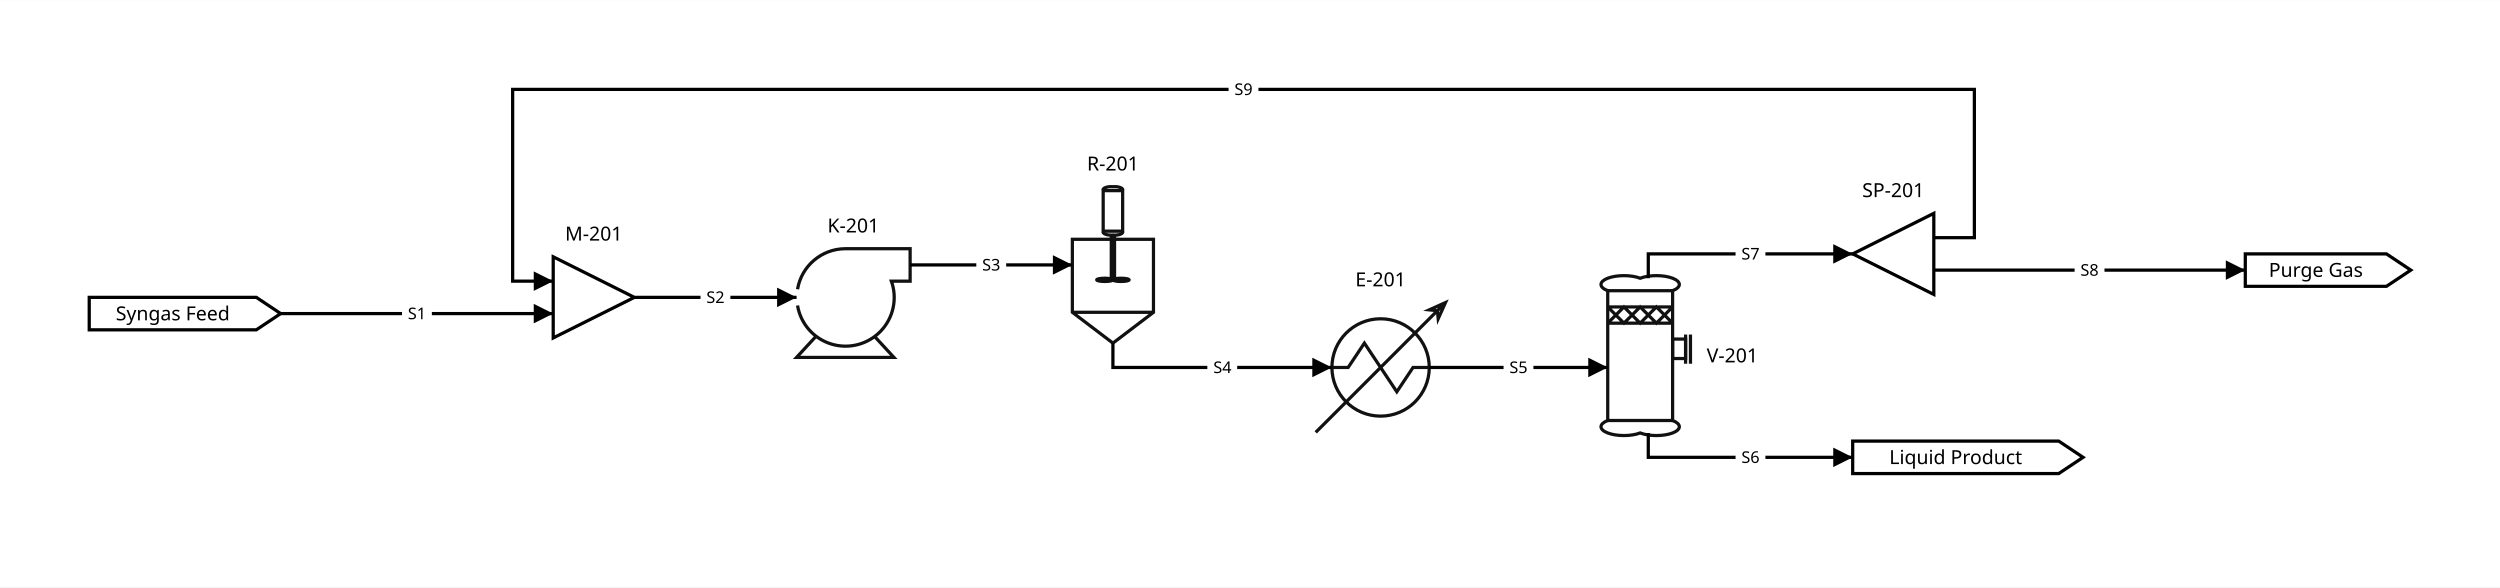
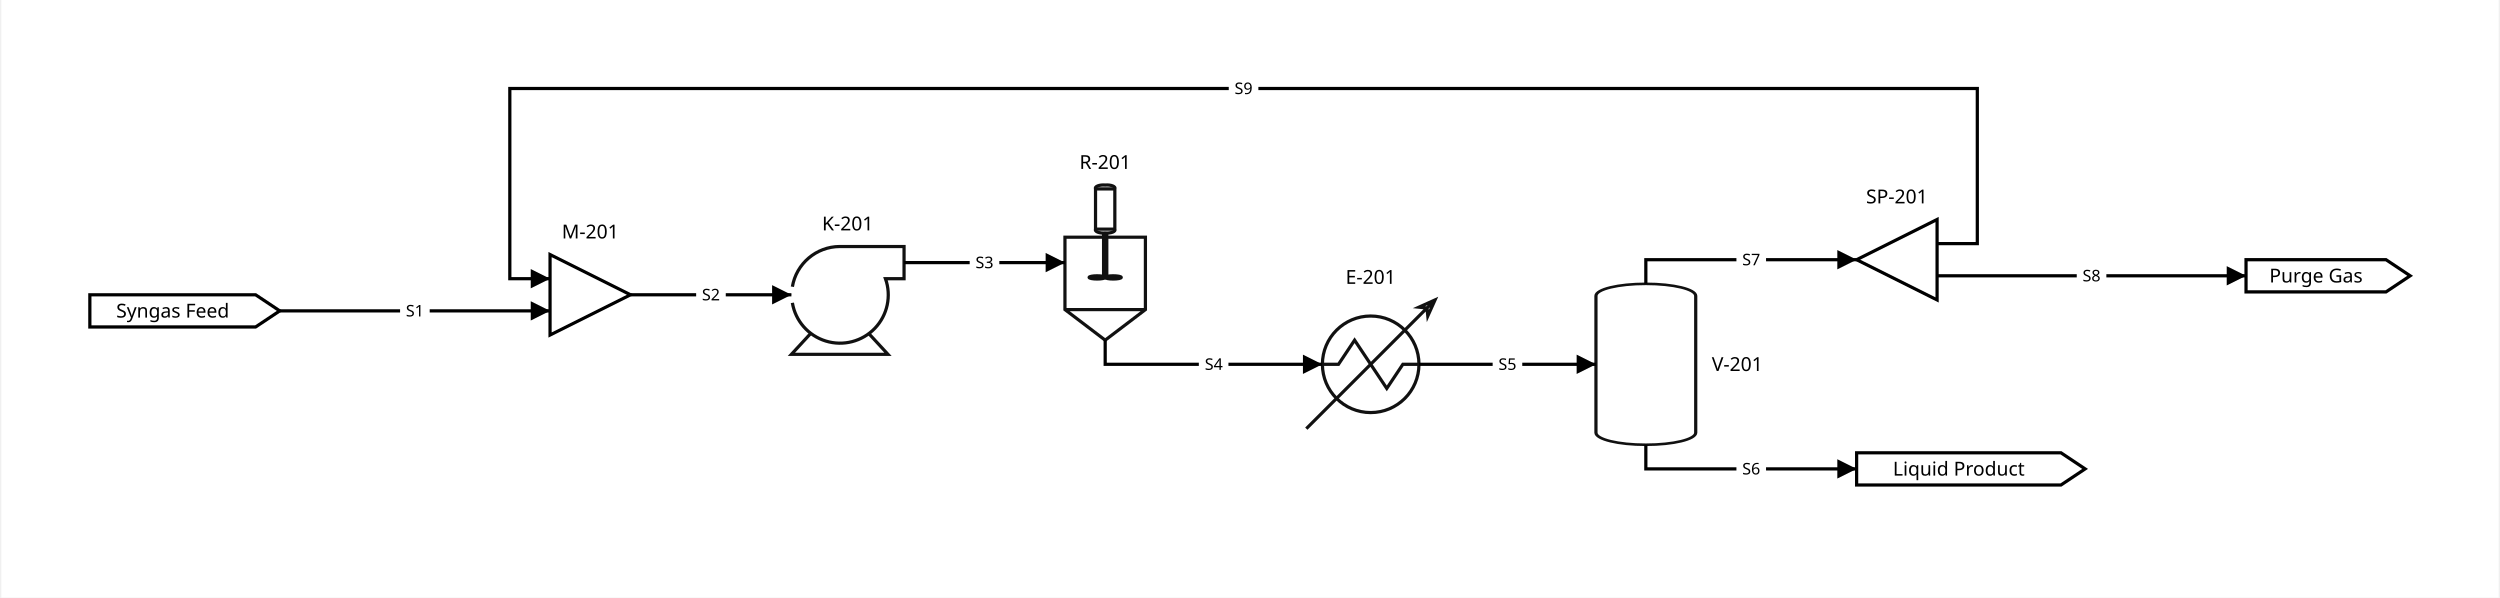
- <svg xmlns="http://www.w3.org/2000/svg" width="1541" height="362" viewBox="-73.0 -85.0 1541.0 361.8">
-   <rect x="-73.0" y="-85.0" width="1541.0" height="361.8" fill="white" />
+ <svg xmlns="http://www.w3.org/2000/svg" width="1552" height="371" viewBox="-73.0 -83.2 1552.0 371.4">
+   <rect x="-73.0" y="-83.2" width="1552.0" height="371.4" fill="white" />
  <defs>
    <marker id="arrow_black" viewBox="0 0 10 10" refX="10" refY="5" markerWidth="12" markerHeight="12" markerUnits="userSpaceOnUse" orient="auto-start-reverse">
      <path d="M 0 0 L 10 5 L 0 10 z" fill="black" />
    </marker>
    <symbol id="sym_compressor" viewBox="0 0 70.0 67.0" overflow="visible">
      <path d="M 12.0 54.0 L 0.0 67.0 L 60.0 67.0 L 48.0 54.0" fill="none" stroke="#111" stroke-width="2.0" />
      <path d="M 0.6 25.0 A 30.0 30.0 0.0 0 1 30.0 0.0 L 70.0 0.0 L 70.0 20.0 L 58.45 20.0 A 30.0 30.0 0.0 0 1 51.859 50.83 A 30.0 30.0 0.0 0 1 21.341 58.742 A 30.0 30.0 0.0 0 1 0.6 35.0" fill="none" stroke="#111" stroke-width="2.0" />
    </symbol>
    <symbol id="sym_cooler" viewBox="0 0 80.0 80.0" overflow="visible">
      <ellipse cx="40.0" cy="40.0" rx="30.0" ry="30.0" fill="none" stroke="#111" stroke-width="2.0" />
      <path d="M 10.0 40.0 L 20.0 40.0 L 30.0 25.0 L 50.0 55.0 L 60.0 40.0 L 70.0 40.0 M 80.0 0.0 L 0.0 80.0 M 70.0 4.5 L 80.0 0.0 L 75.5 10.0 L 75.0 5.0 Z" fill="none" stroke="#111" stroke-width="2.0" />
    </symbol>
    <symbol id="sym_mixer" viewBox="0 0 50.0 50.0" overflow="visible">
      <polygon points="0,0 50,25 0,50" fill="none" stroke="black" stroke-width="2" />
    </symbol>
    <symbol id="sym_reactor" viewBox="0 0 50.0 96.4" overflow="visible">
      <path d="M 31.0 2.4 L 31.0 27.4 A 5.0 2.0 0.0 0 1 25.0 29.8 A 5.0 2.0 0.0 0 1 19.0 27.4 L 19.0 2.4 A 5.0 2.0 0.0 0 1 25.0 0.0 A 5.0 2.0 0.0 0 1 31.0 2.4 Z" fill="none" stroke="#111" stroke-width="2.0" />
      <path d="M 26.0 32.4 L 50.0 32.4 L 50.0 77.4 L 25.0 96.4 L 0.0 77.4 L 0.0 32.4 L 24.0 32.4 M 19.0 2.4 L 31.0 2.4 M 19.0 27.4 L 31.0 27.4 M 24.0 29.4 L 24.0 56.9 M 26.0 29.4 L 26.0 56.9 M 0.0 77.4 L 50.0 77.4" fill="none" stroke="#111" stroke-width="2.0" />
      <ellipse cx="30.0" cy="57.4" rx="5.0" ry="1.0" fill="none" stroke="#111" stroke-width="2.0" />
      <ellipse cx="20.0" cy="57.4" rx="5.0" ry="1.0" fill="none" stroke="#111" stroke-width="2.0" />
    </symbol>
-     <symbol id="sym_separator" viewBox="0 0 51.0 95.4" overflow="visible">
-       <path d="M 40.0 7.69 L 40.0 87.69 A 13.0 5.0 0.0 0 1 20.0 95.382 A 13.0 5.0 0.0 0 1 0.0 87.69 L 0.0 7.69 A 13.0 5.0 0.0 0 1 20.0 -0.002 A 13.0 5.0 0.0 0 1 40.0 7.69 Z" fill="none" stroke="#111" stroke-width="2.0" />
-       <path d="M 0.0 7.69 L 40.0 7.69 M 0.0 87.69 L 40.0 87.69 M 0.0 17.69 L 40.0 17.69 M 0.0 27.69 L 40.0 27.69 M 0.0 17.69 L 10.0 27.69 L 20.0 17.69 L 30.0 27.69 L 40.0 17.69 M 48.0 34.69 L 48.0 52.69 M 51.0 34.69 L 51.0 52.69 M 0.0 27.69 L 10.0 17.69 L 20.0 27.69 L 30.0 17.69 L 40.0 27.69" fill="none" stroke="#111" stroke-width="2.0" />
-       <rect x="40.0" y="37.5" width="8.0" height="12.0" fill="none" stroke="#111" stroke-width="2.0" />
+     <symbol id="sym_separator" viewBox="0 0 62.0 100.0" overflow="visible">
+       <g transform="scale(0.62, 0.5)">
+         <path d="M 0.0 15.0 A 50.0 15.0 0.0 0 1 50.0 0.0 A 50.0 15.0 0.0 0 1 100.0 15.0 L 100.0 185.0 A 50.0 15.0 0.0 0 1 50.0 200.0 A 50.0 15.0 0.0 0 1 0.0 185.0 Z" fill="none" stroke="#111" stroke-width="3.226" />
+       </g>
    </symbol>
    <symbol id="sym_splitter" viewBox="0 0 50.0 50.0" overflow="visible">
      <polygon points="0,25 50,0 50,50" fill="none" stroke="black" stroke-width="2" />
    </symbol>
  </defs>
  <g id="units">
-     <polygon points="-18.0,98.2 85,98.2 100,108.2 85,118.2 -18.0,118.2" fill="transparent" stroke="black" stroke-width="2" />
-     <text x="33.5" y="108.2" font-family="sans-serif" font-size="12" text-anchor="middle" dominant-baseline="middle">Syngas Feed</text>
-     <use href="#sym_mixer" x="268" y="73.2" width="50.0" height="50.0" />
-     <use href="#sym_compressor" x="418" y="68.2" width="70.0" height="67.0" />
-     <use href="#sym_reactor" x="588" y="30" width="50.0" height="96.4" />
-     <use href="#sym_cooler" x="738" y="101.4" width="80.0" height="80.0" />
-     <use href="#sym_separator" x="918" y="86.4" width="51.0" height="95.4" />
-     <use href="#sym_splitter" x="1069" y="46.4" width="50.0" height="50.0" />
-     <polygon points="1069.0,186.8 1196.0,186.8 1211.0,196.8 1196.0,206.8 1069.0,206.8" fill="transparent" stroke="black" stroke-width="2" />
-     <text x="1132.5" y="196.8" font-family="sans-serif" font-size="12" text-anchor="middle" dominant-baseline="middle">Liquid Product</text>
-     <polygon points="1311.0,71.4 1398.0,71.4 1413.0,81.4 1398.0,91.4 1311.0,91.4" fill="transparent" stroke="black" stroke-width="2" />
-     <text x="1354.5" y="81.4" font-family="sans-serif" font-size="12" text-anchor="middle" dominant-baseline="middle">Purge Gas</text>
+     <polygon points="-18.0,100.0 85,100.0 100,110.0 85,120.0 -18.0,120.0" fill="transparent" stroke="black" stroke-width="2" />
+     <text x="33.5" y="110.0" font-family="sans-serif" font-size="12" text-anchor="middle" dominant-baseline="middle">Syngas Feed</text>
+     <use href="#sym_mixer" x="268" y="75" width="50.0" height="50.0" />
+     <use href="#sym_compressor" x="418" y="70" width="70.0" height="67.0" />
+     <use href="#sym_reactor" x="588" y="31.8" width="50.0" height="96.4" />
+     <use href="#sym_cooler" x="738" y="103.2" width="80.0" height="80.0" />
+     <use href="#sym_separator" x="918" y="93.2" width="62.0" height="100.0" />
+     <use href="#sym_splitter" x="1080" y="53.2" width="50.0" height="50.0" />
+     <polygon points="1080.0,198.2 1207.0,198.2 1222.0,208.2 1207.0,218.2 1080.0,218.2" fill="transparent" stroke="black" stroke-width="2" />
+     <text x="1143.5" y="208.2" font-family="sans-serif" font-size="12" text-anchor="middle" dominant-baseline="middle">Liquid Product</text>
+     <polygon points="1322.0,78.2 1409.0,78.2 1424.0,88.2 1409.0,98.2 1322.0,98.2" fill="transparent" stroke="black" stroke-width="2" />
+     <text x="1365.5" y="88.2" font-family="sans-serif" font-size="12" text-anchor="middle" dominant-baseline="middle">Purge Gas</text>
  </g>
  <g id="streams">
-     <path d="M 100.0,108.2 L 268.0,108.2" fill="none" stroke="black" stroke-width="2" marker-end="url(#arrow_black)" />
-     <path d="M 318.0,98.2 L 418.0,98.2" fill="none" stroke="black" stroke-width="2" marker-end="url(#arrow_black)" />
-     <path d="M 488.0,78.2 L 588.0,78.2" fill="none" stroke="black" stroke-width="2" marker-end="url(#arrow_black)" />
-     <path d="M 613.0,126.4 L 613.0,141.4 L 747.9,141.4" fill="none" stroke="black" stroke-width="2" marker-end="url(#arrow_black)" />
-     <path d="M 808.1,141.4 L 918.0,141.4" fill="none" stroke="black" stroke-width="2" marker-end="url(#arrow_black)" />
-     <path d="M 943.0,181.8 L 943.0,196.8 L 1069.0,196.8" fill="none" stroke="black" stroke-width="2" marker-end="url(#arrow_black)" />
-     <path d="M 943.0,86.4 L 943.0,71.4 L 1069.0,71.4" fill="none" stroke="black" stroke-width="2" marker-end="url(#arrow_black)" />
-     <path d="M 1119.0,81.4 L 1311.0,81.4" fill="none" stroke="black" stroke-width="2" marker-end="url(#arrow_black)" />
-     <path d="M 1119.0,61.4 L 1144.0,61.4 L 1144.0,-30.0 L 243.0,-30.0 L 243.0,88.2 L 268.0,88.2" fill="none" stroke="black" stroke-width="2" marker-end="url(#arrow_black)" />
-     <rect x="174.8" y="101.7" width="18.4" height="13.0" fill="white" />
-     <text x="184.0" y="108.2" font-family="sans-serif" font-size="10" text-anchor="middle" dominant-baseline="middle" fill="black">S1</text>
-     <rect x="358.8" y="91.7" width="18.4" height="13.0" fill="white" />
-     <text x="368.0" y="98.2" font-family="sans-serif" font-size="10" text-anchor="middle" dominant-baseline="middle" fill="black">S2</text>
-     <rect x="528.8" y="71.7" width="18.4" height="13.0" fill="white" />
-     <text x="538.0" y="78.2" font-family="sans-serif" font-size="10" text-anchor="middle" dominant-baseline="middle" fill="black">S3</text>
-     <rect x="671.2" y="134.9" width="18.4" height="13.0" fill="white" />
-     <text x="680.5" y="141.4" font-family="sans-serif" font-size="10" text-anchor="middle" dominant-baseline="middle" fill="black">S4</text>
-     <rect x="853.8" y="134.9" width="18.4" height="13.0" fill="white" />
-     <text x="863.0" y="141.4" font-family="sans-serif" font-size="10" text-anchor="middle" dominant-baseline="middle" fill="black">S5</text>
-     <rect x="996.8" y="190.3" width="18.4" height="13.0" fill="white" />
-     <text x="1006.0" y="196.8" font-family="sans-serif" font-size="10" text-anchor="middle" dominant-baseline="middle" fill="black">S6</text>
-     <rect x="996.8" y="64.9" width="18.4" height="13.0" fill="white" />
-     <text x="1006.0" y="71.4" font-family="sans-serif" font-size="10" text-anchor="middle" dominant-baseline="middle" fill="black">S7</text>
-     <rect x="1205.8" y="74.9" width="18.4" height="13.0" fill="white" />
-     <text x="1215.0" y="81.4" font-family="sans-serif" font-size="10" text-anchor="middle" dominant-baseline="middle" fill="black">S8</text>
-     <rect x="684.3" y="-36.5" width="18.4" height="13.0" fill="white" />
-     <text x="693.5" y="-30.0" font-family="sans-serif" font-size="10" text-anchor="middle" dominant-baseline="middle" fill="black">S9</text>
+     <path d="M 100.0,110.0 L 268.0,110.0" fill="none" stroke="black" stroke-width="2" marker-end="url(#arrow_black)" />
+     <path d="M 318.0,100.0 L 418.0,100.0" fill="none" stroke="black" stroke-width="2" marker-end="url(#arrow_black)" />
+     <path d="M 488.0,80.0 L 588.0,80.0" fill="none" stroke="black" stroke-width="2" marker-end="url(#arrow_black)" />
+     <path d="M 613.0,128.2 L 613.0,143.2 L 747.9,143.2" fill="none" stroke="black" stroke-width="2" marker-end="url(#arrow_black)" />
+     <path d="M 808.1,143.2 L 918.0,143.2" fill="none" stroke="black" stroke-width="2" marker-end="url(#arrow_black)" />
+     <path d="M 949.0,193.2 L 949.0,208.2 L 1080.0,208.2" fill="none" stroke="black" stroke-width="2" marker-end="url(#arrow_black)" />
+     <path d="M 949.0,93.2 L 949.0,78.2 L 1080.0,78.2" fill="none" stroke="black" stroke-width="2" marker-end="url(#arrow_black)" />
+     <path d="M 1130.0,88.2 L 1322.0,88.2" fill="none" stroke="black" stroke-width="2" marker-end="url(#arrow_black)" />
+     <path d="M 1130.0,68.2 L 1155.0,68.2 L 1155.0,-28.2 L 243.0,-28.2 L 243.0,90.0 L 268.0,90.0" fill="none" stroke="black" stroke-width="2" marker-end="url(#arrow_black)" />
+     <rect x="174.8" y="103.5" width="18.4" height="13.0" fill="white" />
+     <text x="184.0" y="110.0" font-family="sans-serif" font-size="10" text-anchor="middle" dominant-baseline="middle" fill="black">S1</text>
+     <rect x="358.8" y="93.5" width="18.4" height="13.0" fill="white" />
+     <text x="368.0" y="100.0" font-family="sans-serif" font-size="10" text-anchor="middle" dominant-baseline="middle" fill="black">S2</text>
+     <rect x="528.8" y="73.5" width="18.4" height="13.0" fill="white" />
+     <text x="538.0" y="80.0" font-family="sans-serif" font-size="10" text-anchor="middle" dominant-baseline="middle" fill="black">S3</text>
+     <rect x="671.2" y="136.7" width="18.4" height="13.0" fill="white" />
+     <text x="680.5" y="143.2" font-family="sans-serif" font-size="10" text-anchor="middle" dominant-baseline="middle" fill="black">S4</text>
+     <rect x="853.8" y="136.7" width="18.4" height="13.0" fill="white" />
+     <text x="863.0" y="143.2" font-family="sans-serif" font-size="10" text-anchor="middle" dominant-baseline="middle" fill="black">S5</text>
+     <rect x="1005.3" y="201.7" width="18.4" height="13.0" fill="white" />
+     <text x="1014.5" y="208.2" font-family="sans-serif" font-size="10" text-anchor="middle" dominant-baseline="middle" fill="black">S6</text>
+     <rect x="1005.3" y="71.7" width="18.4" height="13.0" fill="white" />
+     <text x="1014.5" y="78.2" font-family="sans-serif" font-size="10" text-anchor="middle" dominant-baseline="middle" fill="black">S7</text>
+     <rect x="1216.8" y="81.7" width="18.4" height="13.0" fill="white" />
+     <text x="1226.0" y="88.2" font-family="sans-serif" font-size="10" text-anchor="middle" dominant-baseline="middle" fill="black">S8</text>
+     <rect x="689.8" y="-34.7" width="18.4" height="13.0" fill="white" />
+     <text x="699.0" y="-28.2" font-family="sans-serif" font-size="10" text-anchor="middle" dominant-baseline="middle" fill="black">S9</text>
  </g>
  <g id="unit_labels">
-     <rect x="272.5" y="51.2" width="41.0" height="15.0" fill="white" />
-     <text x="293.0" y="63.2" font-family="sans-serif" font-size="12" text-anchor="middle" dominant-baseline="baseline">M-201</text>
-     <rect x="432.5" y="46.2" width="41.0" height="15.0" fill="white" />
-     <text x="453.0" y="58.2" font-family="sans-serif" font-size="12" text-anchor="middle" dominant-baseline="baseline">K-201</text>
-     <rect x="592.5" y="8.0" width="41.0" height="15.0" fill="white" />
-     <text x="613.0" y="20.0" font-family="sans-serif" font-size="12" text-anchor="middle" dominant-baseline="baseline">R-201</text>
-     <rect x="757.5" y="79.4" width="41.0" height="15.0" fill="white" />
-     <text x="778.0" y="91.4" font-family="sans-serif" font-size="12" text-anchor="middle" dominant-baseline="baseline">E-201</text>
-     <rect x="979.0" y="126.6" width="41.0" height="15.0" fill="white" />
-     <text x="979.0" y="134.1" font-family="sans-serif" font-size="12" text-anchor="start" dominant-baseline="middle">V-201</text>
-     <rect x="1070.2" y="24.4" width="47.6" height="15.0" fill="white" />
-     <text x="1094.0" y="36.4" font-family="sans-serif" font-size="12" text-anchor="middle" dominant-baseline="baseline">SP-201</text>
+     <rect x="272.5" y="53.0" width="41.0" height="15.0" fill="white" />
+     <text x="293.0" y="65.0" font-family="sans-serif" font-size="12" text-anchor="middle" dominant-baseline="baseline">M-201</text>
+     <rect x="432.5" y="48.0" width="41.0" height="15.0" fill="white" />
+     <text x="453.0" y="60.0" font-family="sans-serif" font-size="12" text-anchor="middle" dominant-baseline="baseline">K-201</text>
+     <rect x="592.5" y="9.8" width="41.0" height="15.0" fill="white" />
+     <text x="613.0" y="21.8" font-family="sans-serif" font-size="12" text-anchor="middle" dominant-baseline="baseline">R-201</text>
+     <rect x="757.5" y="81.2" width="41.0" height="15.0" fill="white" />
+     <text x="778.0" y="93.2" font-family="sans-serif" font-size="12" text-anchor="middle" dominant-baseline="baseline">E-201</text>
+     <rect x="990.0" y="135.7" width="41.0" height="15.0" fill="white" />
+     <text x="990.0" y="143.2" font-family="sans-serif" font-size="12" text-anchor="start" dominant-baseline="middle">V-201</text>
+     <rect x="1081.2" y="31.2" width="47.6" height="15.0" fill="white" />
+     <text x="1105.0" y="43.2" font-family="sans-serif" font-size="12" text-anchor="middle" dominant-baseline="baseline">SP-201</text>
  </g>
</svg>
